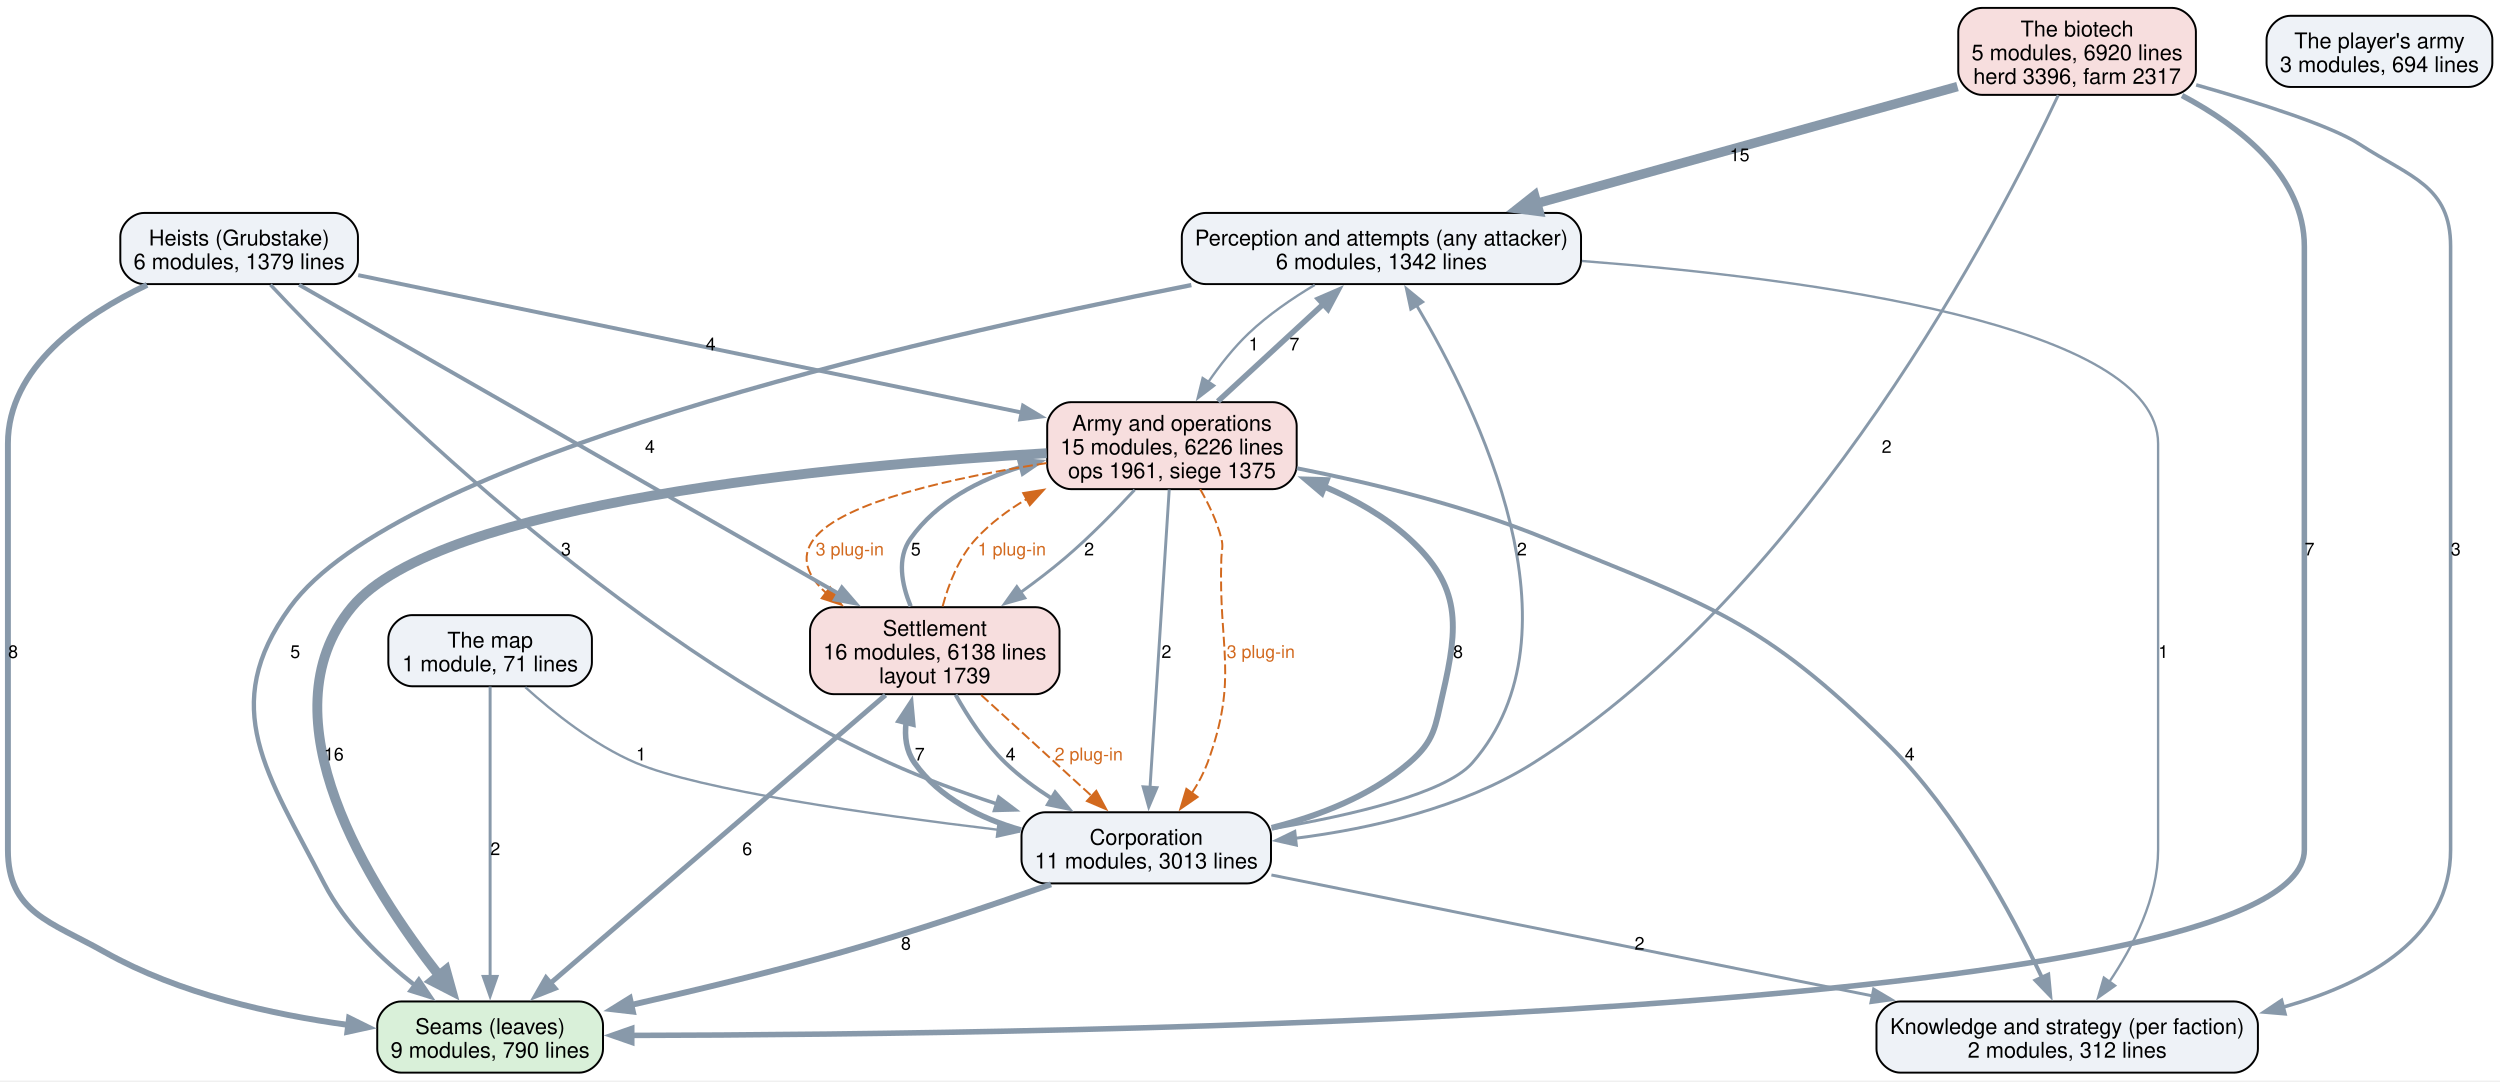
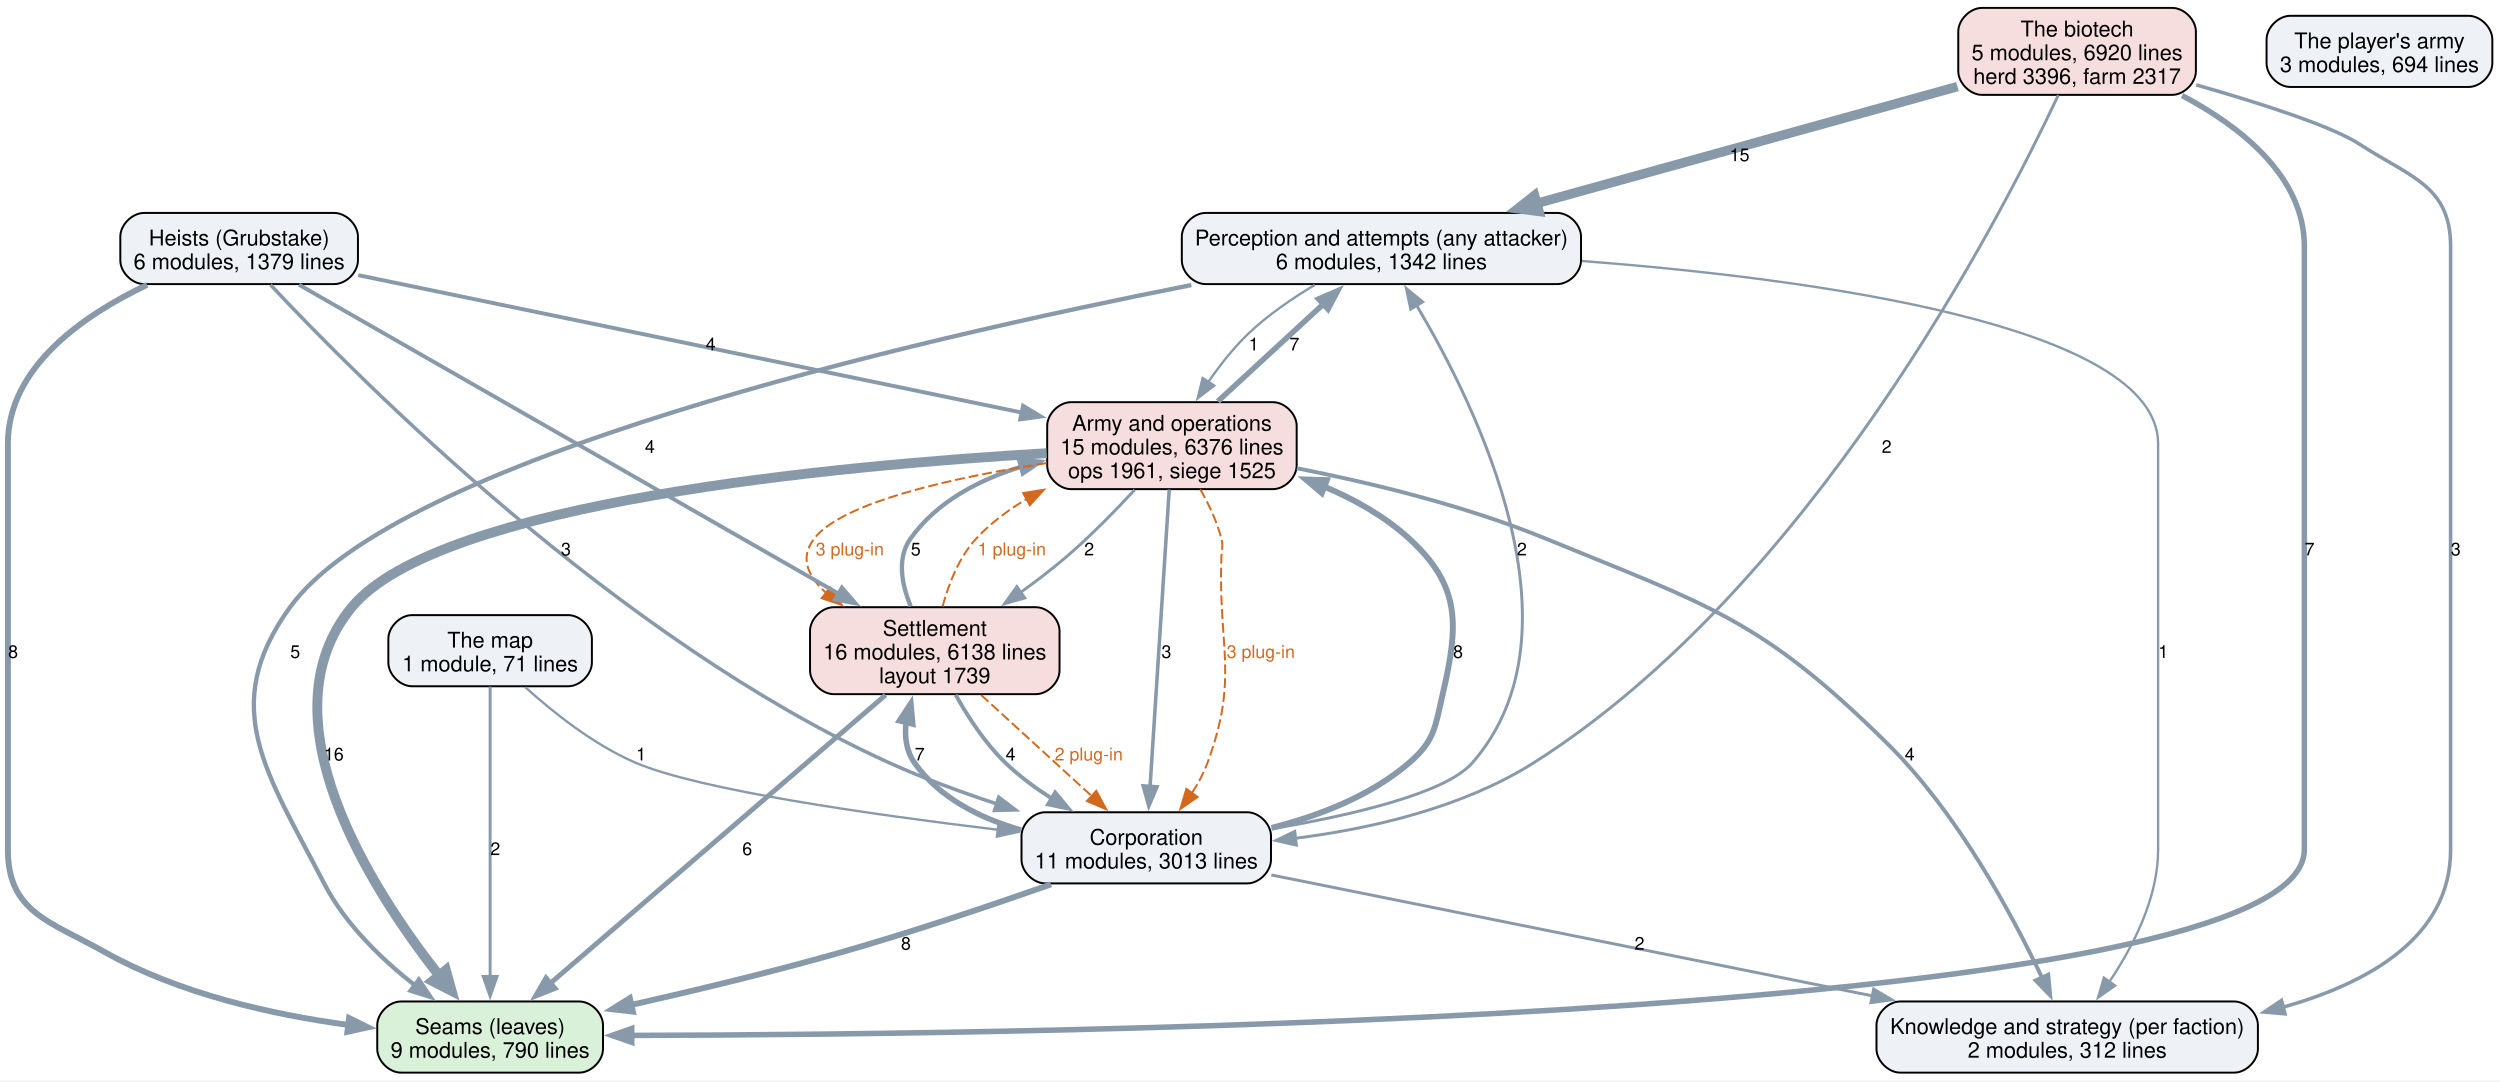
<svg xmlns="http://www.w3.org/2000/svg" width="1265pt" height="547pt" viewBox="0.00 0.00 1265.00 547.00">
  <g id="graph0" class="graph" transform="scale(1 1) rotate(0) translate(4 542.75)">
    <polygon fill="white" stroke="none" points="-4,4 -4,-542.75 1261.12,-542.75 1261.12,4 -4,4" />
    <g id="node1" class="node">
      <path fill="#d9f0d9" stroke="black" d="M289.12,-36C289.12,-36 198.88,-36 198.88,-36 192.88,-36 186.88,-30 186.88,-24 186.88,-24 186.88,-12 186.88,-12 186.88,-6 192.88,0 198.88,0 198.88,0 289.12,0 289.12,0 295.12,0 301.12,-6 301.12,-12 301.12,-12 301.12,-24 301.12,-24 301.12,-30 295.12,-36 289.12,-36" />
      <text xml:space="preserve" text-anchor="middle" x="244" y="-19.55" font-family="Helvetica,sans-Serif" font-size="11.00">Seams (leaves)</text>
      <text xml:space="preserve" text-anchor="middle" x="244" y="-7.55" font-family="Helvetica,sans-Serif" font-size="11.00">9 modules, 790 lines</text>
    </g>
    <g id="node2" class="node">
      <path fill="#eef2f7" stroke="black" d="M784,-435C784,-435 606,-435 606,-435 600,-435 594,-429 594,-423 594,-423 594,-411 594,-411 594,-405 600,-399 606,-399 606,-399 784,-399 784,-399 790,-399 796,-405 796,-411 796,-411 796,-423 796,-423 796,-429 790,-435 784,-435" />
      <text xml:space="preserve" text-anchor="middle" x="695" y="-418.55" font-family="Helvetica,sans-Serif" font-size="11.00">Perception and attempts (any attacker)</text>
      <text xml:space="preserve" text-anchor="middle" x="695" y="-406.55" font-family="Helvetica,sans-Serif" font-size="11.00">6 modules, 1342 lines</text>
    </g>
    <g id="edge17" class="edge">
      <path fill="none" stroke="#8899aa" stroke-width="2.2" d="M598.82,-398.51C455.5,-370.26 196.9,-310.16 142.75,-235.5 106.01,-184.84 131.3,-151.36 160,-95.75 170.65,-75.11 189.24,-57.23 206.23,-43.94" />
      <polygon fill="#8899aa" stroke="#8899aa" stroke-width="2.2" points="207.92,-47.05 213.85,-38.27 203.74,-41.44 207.92,-47.05" />
      <text xml:space="preserve" text-anchor="middle" x="145.38" y="-209.82" font-family="Helvetica,sans-Serif" font-size="9.00">5</text>
    </g>
    <g id="node3" class="node">
      <path fill="#eef2f7" stroke="black" d="M1126.5,-36C1126.5,-36 957.5,-36 957.5,-36 951.5,-36 945.5,-30 945.5,-24 945.5,-24 945.5,-12 945.5,-12 945.5,-6 951.5,0 957.5,0 957.5,0 1126.5,0 1126.5,0 1132.5,0 1138.5,-6 1138.5,-12 1138.5,-12 1138.5,-24 1138.5,-24 1138.5,-30 1132.5,-36 1126.5,-36" />
      <text xml:space="preserve" text-anchor="middle" x="1042" y="-19.55" font-family="Helvetica,sans-Serif" font-size="11.00">Knowledge and strategy (per faction)</text>
      <text xml:space="preserve" text-anchor="middle" x="1042" y="-7.55" font-family="Helvetica,sans-Serif" font-size="11.00">2 modules, 312 lines</text>
    </g>
    <g id="edge16" class="edge">
      <path fill="none" stroke="#8899aa" stroke-width="1.2" d="M796.46,-410.69C912.91,-401.75 1088,-378.32 1088,-318.25 1088,-318.25 1088,-318.25 1088,-112.75 1088,-88.39 1075.33,-63.77 1063.28,-45.88" />
      <polygon fill="#8899aa" stroke="#8899aa" stroke-width="1.2" points="1066.26,-44.02 1057.61,-37.91 1060.55,-48.08 1066.26,-44.02" />
      <text xml:space="preserve" text-anchor="middle" x="1090.62" y="-209.82" font-family="Helvetica,sans-Serif" font-size="9.00">1</text>
    </g>
    <g id="node6" class="node">
      <path fill="#f7dede" stroke="black" d="M640.12,-339.25C640.12,-339.25 537.88,-339.25 537.88,-339.25 531.88,-339.25 525.88,-333.25 525.88,-327.25 525.88,-327.25 525.88,-307.25 525.88,-307.25 525.88,-301.25 531.88,-295.25 537.88,-295.25 537.88,-295.25 640.12,-295.25 640.12,-295.25 646.12,-295.25 652.12,-301.25 652.12,-307.25 652.12,-307.25 652.12,-327.25 652.12,-327.25 652.12,-333.25 646.12,-339.25 640.12,-339.25" />
      <text xml:space="preserve" text-anchor="middle" x="589" y="-324.8" font-family="Helvetica,sans-Serif" font-size="11.00">Army and operations</text>
-       <text xml:space="preserve" text-anchor="middle" x="589" y="-312.8" font-family="Helvetica,sans-Serif" font-size="11.00">15 modules, 6226 lines</text>
-       <text xml:space="preserve" text-anchor="middle" x="589" y="-300.8" font-family="Helvetica,sans-Serif" font-size="11.00">ops 1961, siege 1375</text>
+       <text xml:space="preserve" text-anchor="middle" x="589" y="-312.8" font-family="Helvetica,sans-Serif" font-size="11.00">15 modules, 6376 lines</text>
+       <text xml:space="preserve" text-anchor="middle" x="589" y="-300.8" font-family="Helvetica,sans-Serif" font-size="11.00">ops 1961, siege 1525</text>
    </g>
    <g id="edge15" class="edge">
      <path fill="none" stroke="#8899aa" stroke-width="1.2" d="M661.28,-398.59C649.91,-391.81 637.62,-383.4 627.75,-374 620.2,-366.81 613.25,-357.94 607.37,-349.41" />
      <polygon fill="#8899aa" stroke="#8899aa" stroke-width="1.2" points="610.4,-347.64 602,-341.18 604.54,-351.47 610.4,-347.64" />
      <text xml:space="preserve" text-anchor="middle" x="630.38" y="-365.45" font-family="Helvetica,sans-Serif" font-size="9.00">1</text>
    </g>
    <g id="node4" class="node">
      <path fill="#eef2f7" stroke="black" d="M627.12,-131.75C627.12,-131.75 524.88,-131.75 524.88,-131.75 518.88,-131.75 512.88,-125.75 512.88,-119.75 512.88,-119.75 512.88,-107.75 512.88,-107.75 512.88,-101.75 518.88,-95.75 524.88,-95.75 524.88,-95.75 627.12,-95.75 627.12,-95.75 633.12,-95.75 639.12,-101.75 639.12,-107.75 639.12,-107.75 639.12,-119.75 639.12,-119.75 639.12,-125.75 633.12,-131.75 627.12,-131.75" />
      <text xml:space="preserve" text-anchor="middle" x="576" y="-115.3" font-family="Helvetica,sans-Serif" font-size="11.00">Corporation</text>
      <text xml:space="preserve" text-anchor="middle" x="576" y="-103.3" font-family="Helvetica,sans-Serif" font-size="11.00">11 modules, 3013 lines</text>
    </g>
    <g id="edge9" class="edge">
      <path fill="none" stroke="#8899aa" stroke-width="3" d="M527.81,-95.28C497.63,-84.66 457.8,-71.22 422,-61 387.16,-51.06 348.01,-41.63 315.32,-34.24" />
      <polygon fill="#8899aa" stroke="#8899aa" stroke-width="3" points="316.22,-30.86 305.69,-32.09 314.69,-37.69 316.22,-30.86" />
      <text xml:space="preserve" text-anchor="middle" x="454.4" y="-62.2" font-family="Helvetica,sans-Serif" font-size="9.00">8</text>
    </g>
    <g id="edge8" class="edge">
      <path fill="none" stroke="#8899aa" stroke-width="1.5" d="M639.42,-123.36C680,-130.23 727.48,-141.28 741,-156.75 798.86,-222.98 743.78,-336.08 712.83,-388.2" />
      <polygon fill="#8899aa" stroke="#8899aa" stroke-width="1.5" points="709.86,-386.34 707.64,-396.7 715.84,-389.99 709.86,-386.34" />
      <text xml:space="preserve" text-anchor="middle" x="766.07" y="-261.7" font-family="Helvetica,sans-Serif" font-size="9.00">2</text>
    </g>
    <g id="edge7" class="edge">
      <path fill="none" stroke="#8899aa" stroke-width="1.5" d="M639.33,-100.01C717.65,-84.25 851.82,-57.26 943.59,-38.8" />
      <polygon fill="#8899aa" stroke="#8899aa" stroke-width="1.5" points="944.07,-42.27 953.18,-36.87 942.69,-35.41 944.07,-42.27" />
      <text xml:space="preserve" text-anchor="middle" x="825.6" y="-62.2" font-family="Helvetica,sans-Serif" font-size="9.00">2</text>
    </g>
    <g id="node5" class="node">
      <path fill="#f7dede" stroke="black" d="M520.12,-235.5C520.12,-235.5 417.88,-235.5 417.88,-235.5 411.88,-235.5 405.88,-229.5 405.88,-223.5 405.88,-223.5 405.88,-203.5 405.88,-203.5 405.88,-197.5 411.88,-191.5 417.88,-191.5 417.88,-191.5 520.12,-191.5 520.12,-191.5 526.12,-191.5 532.12,-197.5 532.12,-203.5 532.12,-203.5 532.12,-223.5 532.12,-223.5 532.12,-229.5 526.12,-235.5 520.12,-235.5" />
      <text xml:space="preserve" text-anchor="middle" x="469" y="-221.05" font-family="Helvetica,sans-Serif" font-size="11.00">Settlement</text>
      <text xml:space="preserve" text-anchor="middle" x="469" y="-209.05" font-family="Helvetica,sans-Serif" font-size="11.00">16 modules, 6138 lines</text>
      <text xml:space="preserve" text-anchor="middle" x="469" y="-197.05" font-family="Helvetica,sans-Serif" font-size="11.00">layout 1739</text>
    </g>
    <g id="edge10" class="edge">
      <path fill="none" stroke="#8899aa" stroke-width="2.8" d="M512.62,-122.75C492.02,-128.69 471.26,-138.98 458.75,-156.75 454.5,-162.78 453.62,-170.06 454.5,-177.34" />
      <polygon fill="#8899aa" stroke="#8899aa" stroke-width="2.8" points="451.07,-178.05 456.9,-186.9 457.86,-176.35 451.07,-178.05" />
      <text xml:space="preserve" text-anchor="middle" x="461.38" y="-157.95" font-family="Helvetica,sans-Serif" font-size="9.00">7</text>
    </g>
    <g id="edge6" class="edge">
      <path fill="none" stroke="#8899aa" stroke-width="3" d="M639.44,-123.86C663.4,-129.92 689.55,-140 709,-156.75 722.03,-167.97 722.12,-174.75 726,-191.5 734.08,-226.38 735.42,-246.08 709,-270.25 696.65,-281.54 681.24,-290.17 665.62,-296.72" />
      <polygon fill="#8899aa" stroke="#8899aa" stroke-width="3" points="664.83,-293.27 656.75,-300.12 667.34,-299.81 664.83,-293.27" />
      <text xml:space="preserve" text-anchor="middle" x="733.76" y="-209.82" font-family="Helvetica,sans-Serif" font-size="9.00">8</text>
    </g>
    <g id="edge20" class="edge">
      <path fill="none" stroke="#8899aa" stroke-width="2.5" d="M444.06,-191.05C402.52,-155.33 319.3,-83.75 274.39,-45.14" />
      <polygon fill="#8899aa" stroke="#8899aa" stroke-width="2.5" points="276.84,-42.63 266.98,-38.76 272.28,-47.94 276.84,-42.63" />
      <text xml:space="preserve" text-anchor="middle" x="374.09" y="-110.08" font-family="Helvetica,sans-Serif" font-size="9.00">6</text>
    </g>
    <g id="edge19" class="edge">
      <path fill="none" stroke="#8899aa" stroke-width="2" d="M479.52,-191.21C485.77,-180.03 494.48,-166.64 504.75,-156.75 511.73,-150.03 519.97,-143.94 528.33,-138.61" />
      <polygon fill="#8899aa" stroke="#8899aa" stroke-width="2" points="529.91,-141.74 536.7,-133.6 526.32,-135.73 529.91,-141.74" />
      <text xml:space="preserve" text-anchor="middle" x="507.38" y="-157.95" font-family="Helvetica,sans-Serif" font-size="9.00">4</text>
    </g>
    <g id="edge30" class="edge">
      <path fill="none" stroke="#d2691e" stroke-dasharray="5,2" d="M492.48,-191.05C509.08,-175.88 531.38,-155.51 548.76,-139.63" />
      <polygon fill="#d2691e" stroke="#d2691e" points="550.72,-142.59 555.74,-133.26 545.99,-137.42 550.72,-142.59" />
      <text xml:space="preserve" text-anchor="middle" x="546.91" y="-157.95" font-family="Helvetica,sans-Serif" font-size="9.00" fill="#d2691e">2 plug-in</text>
    </g>
    <g id="edge18" class="edge">
      <path fill="none" stroke="#8899aa" stroke-width="2.2" d="M456.8,-235.96C452.24,-247.06 449.69,-260.32 456.75,-270.25 469.94,-288.8 491.17,-299.93 512.79,-306.6" />
      <polygon fill="#8899aa" stroke="#8899aa" stroke-width="2.2" points="511.73,-309.93 522.3,-309.16 513.56,-303.18 511.73,-309.93" />
      <text xml:space="preserve" text-anchor="middle" x="459.38" y="-261.7" font-family="Helvetica,sans-Serif" font-size="9.00">5</text>
    </g>
    <g id="edge29" class="edge">
      <path fill="none" stroke="#d2691e" stroke-dasharray="5,2" d="M472.96,-235.91C475.99,-247.26 481.21,-260.77 490,-270.25 497.27,-278.09 506.14,-284.7 515.56,-290.26" />
      <polygon fill="#d2691e" stroke="#d2691e" points="513.74,-293.25 524.2,-294.94 517.08,-287.1 513.74,-293.25" />
      <text xml:space="preserve" text-anchor="middle" x="508" y="-261.7" font-family="Helvetica,sans-Serif" font-size="9.00" fill="#d2691e">1 plug-in</text>
    </g>
    <g id="edge4" class="edge">
      <path fill="none" stroke="#8899aa" stroke-width="5" d="M525.58,-313.43C420.58,-307.28 217.82,-288.67 174,-235.5 128.25,-179.99 183,-93.91 218.43,-48.83" />
      <polygon fill="#8899aa" stroke="#8899aa" stroke-width="5" points="221.61,-51.86 224.52,-41.34 214.82,-46.34 221.61,-51.86" />
      <text xml:space="preserve" text-anchor="middle" x="164.93" y="-157.95" font-family="Helvetica,sans-Serif" font-size="9.00">16</text>
    </g>
    <g id="edge3" class="edge">
      <path fill="none" stroke="#8899aa" stroke-width="2.8" d="M612.23,-339.67C627.93,-354.15 648.8,-373.39 665.65,-388.93" />
      <polygon fill="#8899aa" stroke="#8899aa" stroke-width="2.8" points="663.21,-391.45 672.93,-395.65 667.96,-386.3 663.21,-391.45" />
      <text xml:space="preserve" text-anchor="middle" x="650.97" y="-365.45" font-family="Helvetica,sans-Serif" font-size="9.00">7</text>
    </g>
    <g id="edge2" class="edge">
      <path fill="none" stroke="#8899aa" stroke-width="2" d="M652.2,-305.82C689.65,-298.43 737.54,-286.86 778,-270.25 860.94,-236.21 887.21,-229.5 951,-166.5 986.53,-131.41 1014.24,-79.82 1029.34,-47.88" />
      <polygon fill="#8899aa" stroke="#8899aa" stroke-width="2" points="1032.41,-49.58 1033.4,-39.03 1026.05,-46.65 1032.41,-49.58" />
      <text xml:space="preserve" text-anchor="middle" x="962.31" y="-157.95" font-family="Helvetica,sans-Serif" font-size="9.00">4</text>
    </g>
    <g id="edge1" class="edge">
-       <path fill="none" stroke="#8899aa" stroke-width="1.5" d="M587.63,-295.07C585.3,-258.96 580.56,-185.42 577.91,-144.29" />
-       <polygon fill="#8899aa" stroke="#8899aa" stroke-width="1.5" points="581.41,-144.18 577.27,-134.43 574.42,-144.63 581.41,-144.18" />
-       <text xml:space="preserve" text-anchor="middle" x="586.2" y="-209.82" font-family="Helvetica,sans-Serif" font-size="9.00">2</text>
+       <path fill="none" stroke="#8899aa" stroke-width="1.8" d="M587.63,-295.07C585.31,-259.12 580.6,-186.06 577.94,-144.83" />
+       <polygon fill="#8899aa" stroke="#8899aa" stroke-width="1.8" points="581.44,-144.63 577.3,-134.88 574.45,-145.08 581.44,-144.63" />
+       <text xml:space="preserve" text-anchor="middle" x="586.2" y="-209.82" font-family="Helvetica,sans-Serif" font-size="9.00">3</text>
    </g>
    <g id="edge27" class="edge">
      <path fill="none" stroke="#d2691e" stroke-dasharray="5,2" d="M603.31,-295.18C607.63,-287.65 611.81,-278.88 614,-270.25 615.07,-266.05 614.15,-264.83 614,-260.5 612.44,-214.31 622.92,-200.14 607,-156.75 605.07,-151.5 602.27,-146.33 599.13,-141.52" />
      <polygon fill="#d2691e" stroke="#d2691e" points="601.98,-139.48 593.26,-133.45 596.31,-143.6 601.98,-139.48" />
      <text xml:space="preserve" text-anchor="middle" x="633.96" y="-209.82" font-family="Helvetica,sans-Serif" font-size="9.00" fill="#d2691e">3 plug-in</text>
    </g>
    <g id="edge5" class="edge">
      <path fill="none" stroke="#8899aa" stroke-width="1.5" d="M570.15,-294.91C560.16,-284.1 547.42,-271.07 535,-260.5 527.97,-254.52 520.18,-248.57 512.48,-243.02" />
      <polygon fill="#8899aa" stroke="#8899aa" stroke-width="1.5" points="514.54,-240.19 504.35,-237.3 510.51,-245.91 514.54,-240.19" />
      <text xml:space="preserve" text-anchor="middle" x="547.1" y="-261.7" font-family="Helvetica,sans-Serif" font-size="9.00">2</text>
    </g>
    <g id="edge28" class="edge">
      <path fill="none" stroke="#d2691e" stroke-dasharray="5,2" d="M525.51,-308.42C479.36,-301.27 422.53,-288.93 408,-270.25 400.44,-260.53 404.81,-251.06 413.96,-242.76" />
      <polygon fill="#d2691e" stroke="#d2691e" points="416.04,-245.58 421.85,-236.72 411.78,-240.02 416.04,-245.58" />
      <text xml:space="preserve" text-anchor="middle" x="426" y="-261.7" font-family="Helvetica,sans-Serif" font-size="9.00" fill="#d2691e">3 plug-in</text>
    </g>
    <g id="node7" class="node">
      <path fill="#eef2f7" stroke="black" d="M165.12,-435C165.12,-435 68.88,-435 68.88,-435 62.88,-435 56.88,-429 56.88,-423 56.88,-423 56.88,-411 56.88,-411 56.88,-405 62.88,-399 68.88,-399 68.88,-399 165.12,-399 165.12,-399 171.12,-399 177.12,-405 177.12,-411 177.12,-411 177.12,-423 177.12,-423 177.12,-429 171.12,-435 165.12,-435" />
      <text xml:space="preserve" text-anchor="middle" x="117" y="-418.55" font-family="Helvetica,sans-Serif" font-size="11.00">Heists (Grubstake)</text>
      <text xml:space="preserve" text-anchor="middle" x="117" y="-406.55" font-family="Helvetica,sans-Serif" font-size="11.00">6 modules, 1379 lines</text>
    </g>
    <g id="edge13" class="edge">
      <path fill="none" stroke="#8899aa" stroke-width="3" d="M70.42,-398.61C37.79,-383.07 0,-356.76 0,-318.25 0,-318.25 0,-318.25 0,-112.75 0,-81.08 21.39,-76.53 49,-61 86.6,-39.85 133.79,-29.34 172.33,-24.12" />
      <polygon fill="#8899aa" stroke="#8899aa" stroke-width="3" points="172.63,-27.61 182.13,-22.92 171.78,-20.66 172.63,-27.61" />
      <text xml:space="preserve" text-anchor="middle" x="2.62" y="-209.82" font-family="Helvetica,sans-Serif" font-size="9.00">8</text>
    </g>
    <g id="edge12" class="edge">
      <path fill="none" stroke="#8899aa" stroke-width="1.8" d="M132.84,-398.67C177.16,-351.34 308.27,-219.27 446,-156.75 463.19,-148.95 482.26,-141.93 500.38,-135.98" />
      <polygon fill="#8899aa" stroke="#8899aa" stroke-width="1.8" points="501.37,-139.33 509.83,-132.95 499.24,-132.67 501.37,-139.33" />
      <text xml:space="preserve" text-anchor="middle" x="282.39" y="-261.7" font-family="Helvetica,sans-Serif" font-size="9.00">3</text>
    </g>
    <g id="edge14" class="edge">
      <path fill="none" stroke="#8899aa" stroke-width="2" d="M147.32,-398.65C208.34,-363.71 346.45,-284.65 420.29,-242.38" />
      <polygon fill="#8899aa" stroke="#8899aa" stroke-width="2" points="422,-245.44 428.94,-237.43 418.52,-239.36 422,-245.44" />
      <text xml:space="preserve" text-anchor="middle" x="324.84" y="-313.57" font-family="Helvetica,sans-Serif" font-size="9.00">4</text>
    </g>
    <g id="edge11" class="edge">
      <path fill="none" stroke="#8899aa" stroke-width="2" d="M177.26,-403.52C262.83,-385.8 419.51,-353.35 512.96,-334" />
      <polygon fill="#8899aa" stroke="#8899aa" stroke-width="2" points="513.67,-337.42 522.75,-331.97 512.25,-330.57 513.67,-337.42" />
      <text xml:space="preserve" text-anchor="middle" x="355.62" y="-365.45" font-family="Helvetica,sans-Serif" font-size="9.00">4</text>
    </g>
    <g id="node8" class="node">
      <path fill="#f7dede" stroke="black" d="M1095.12,-538.75C1095.12,-538.75 998.88,-538.75 998.88,-538.75 992.88,-538.75 986.88,-532.75 986.88,-526.75 986.88,-526.75 986.88,-506.75 986.88,-506.75 986.88,-500.75 992.88,-494.75 998.88,-494.75 998.88,-494.75 1095.12,-494.75 1095.12,-494.75 1101.12,-494.75 1107.12,-500.75 1107.12,-506.75 1107.12,-506.75 1107.12,-526.75 1107.12,-526.75 1107.12,-532.75 1101.12,-538.75 1095.12,-538.75" />
      <text xml:space="preserve" text-anchor="middle" x="1047" y="-524.3" font-family="Helvetica,sans-Serif" font-size="11.00">The biotech</text>
      <text xml:space="preserve" text-anchor="middle" x="1047" y="-512.3" font-family="Helvetica,sans-Serif" font-size="11.00">5 modules, 6920 lines</text>
      <text xml:space="preserve" text-anchor="middle" x="1047" y="-500.3" font-family="Helvetica,sans-Serif" font-size="11.00">herd 3396, farm 2317</text>
    </g>
    <g id="edge24" class="edge">
      <path fill="none" stroke="#8899aa" stroke-width="2.8" d="M1100.12,-494.41C1130.26,-478.44 1162,-453.24 1162,-418 1162,-418 1162,-418 1162,-112.75 1162,-27.79 531.7,-19.26 315.65,-18.83" />
      <polygon fill="#8899aa" stroke="#8899aa" stroke-width="2.8" points="315.67,-15.33 305.66,-18.82 315.66,-22.33 315.67,-15.33" />
      <text xml:space="preserve" text-anchor="middle" x="1164.62" y="-261.7" font-family="Helvetica,sans-Serif" font-size="9.00">7</text>
    </g>
    <g id="edge23" class="edge">
      <path fill="none" stroke="#8899aa" stroke-width="4.8" d="M986.49,-498.95C927.56,-482.58 837.71,-457.63 773.35,-439.76" />
      <polygon fill="#8899aa" stroke="#8899aa" stroke-width="4.8" points="774.71,-435.78 763.95,-437.15 772.46,-443.87 774.71,-435.78" />
      <text xml:space="preserve" text-anchor="middle" x="876.25" y="-461.2" font-family="Helvetica,sans-Serif" font-size="9.00">15</text>
    </g>
    <g id="edge22" class="edge">
      <path fill="none" stroke="#8899aa" stroke-width="1.8" d="M1107.26,-499.8C1139.71,-490.54 1175.91,-478.94 1190,-469.75 1215.78,-452.95 1236,-448.77 1236,-418 1236,-418 1236,-418 1236,-112.75 1236,-68.89 1195.3,-45.54 1151.19,-33.11" />
      <polygon fill="#8899aa" stroke="#8899aa" stroke-width="1.8" points="1152.2,-29.76 1141.64,-30.65 1150.44,-36.54 1152.2,-29.76" />
      <text xml:space="preserve" text-anchor="middle" x="1238.62" y="-261.7" font-family="Helvetica,sans-Serif" font-size="9.00">3</text>
    </g>
    <g id="edge21" class="edge">
      <path fill="none" stroke="#8899aa" stroke-width="1.5" d="M1037.47,-494.58C1008.03,-431.77 911.99,-245.32 772,-156.75 736.1,-134.04 689.87,-123.43 651.32,-118.56" />
      <polygon fill="#8899aa" stroke="#8899aa" stroke-width="1.5" points="651.95,-115.11 641.62,-117.45 651.16,-122.06 651.95,-115.11" />
      <text xml:space="preserve" text-anchor="middle" x="950.63" y="-313.57" font-family="Helvetica,sans-Serif" font-size="9.00">2</text>
    </g>
    <g id="node9" class="node">
      <path fill="#eef2f7" stroke="black" d="M283.5,-231.5C283.5,-231.5 204.5,-231.5 204.5,-231.5 198.5,-231.5 192.5,-225.5 192.5,-219.5 192.5,-219.5 192.5,-207.5 192.5,-207.5 192.5,-201.5 198.5,-195.5 204.5,-195.5 204.5,-195.5 283.5,-195.5 283.5,-195.5 289.5,-195.5 295.5,-201.5 295.5,-207.5 295.5,-207.5 295.5,-219.5 295.5,-219.5 295.5,-225.5 289.5,-231.5 283.5,-231.5" />
      <text xml:space="preserve" text-anchor="middle" x="244" y="-215.05" font-family="Helvetica,sans-Serif" font-size="11.00">The map</text>
      <text xml:space="preserve" text-anchor="middle" x="244" y="-203.05" font-family="Helvetica,sans-Serif" font-size="11.00">1 module, 71 lines</text>
    </g>
    <g id="edge26" class="edge">
      <path fill="none" stroke="#8899aa" stroke-width="1.5" d="M244,-195.33C244,-162.28 244,-89.47 244,-48.5" />
      <polygon fill="#8899aa" stroke="#8899aa" stroke-width="1.5" points="247.5,-48.68 244,-38.68 240.5,-48.68 247.5,-48.68" />
      <text xml:space="preserve" text-anchor="middle" x="246.62" y="-110.08" font-family="Helvetica,sans-Serif" font-size="9.00">2</text>
    </g>
    <g id="edge25" class="edge">
      <path fill="none" stroke="#8899aa" stroke-width="1.2" d="M261.79,-195.04C275.82,-182.34 296.5,-165.84 317.75,-156.75 349.89,-143 436.74,-130.6 500.89,-122.9" />
      <polygon fill="#8899aa" stroke="#8899aa" stroke-width="1.2" points="501.26,-126.38 510.78,-121.73 500.44,-119.43 501.26,-126.38" />
      <text xml:space="preserve" text-anchor="middle" x="320.38" y="-157.95" font-family="Helvetica,sans-Serif" font-size="9.00">1</text>
    </g>
    <g id="node10" class="node">
      <path fill="#eef2f7" stroke="black" d="M1245.12,-534.75C1245.12,-534.75 1154.88,-534.75 1154.88,-534.75 1148.88,-534.75 1142.88,-528.75 1142.88,-522.75 1142.88,-522.75 1142.88,-510.75 1142.88,-510.75 1142.88,-504.75 1148.88,-498.75 1154.88,-498.75 1154.88,-498.75 1245.12,-498.75 1245.12,-498.75 1251.12,-498.75 1257.12,-504.75 1257.12,-510.75 1257.12,-510.75 1257.12,-522.75 1257.12,-522.75 1257.12,-528.75 1251.12,-534.75 1245.12,-534.75" />
      <text xml:space="preserve" text-anchor="middle" x="1200" y="-518.3" font-family="Helvetica,sans-Serif" font-size="11.00">The player's army</text>
      <text xml:space="preserve" text-anchor="middle" x="1200" y="-506.3" font-family="Helvetica,sans-Serif" font-size="11.00">3 modules, 694 lines</text>
    </g>
  </g>
</svg>
